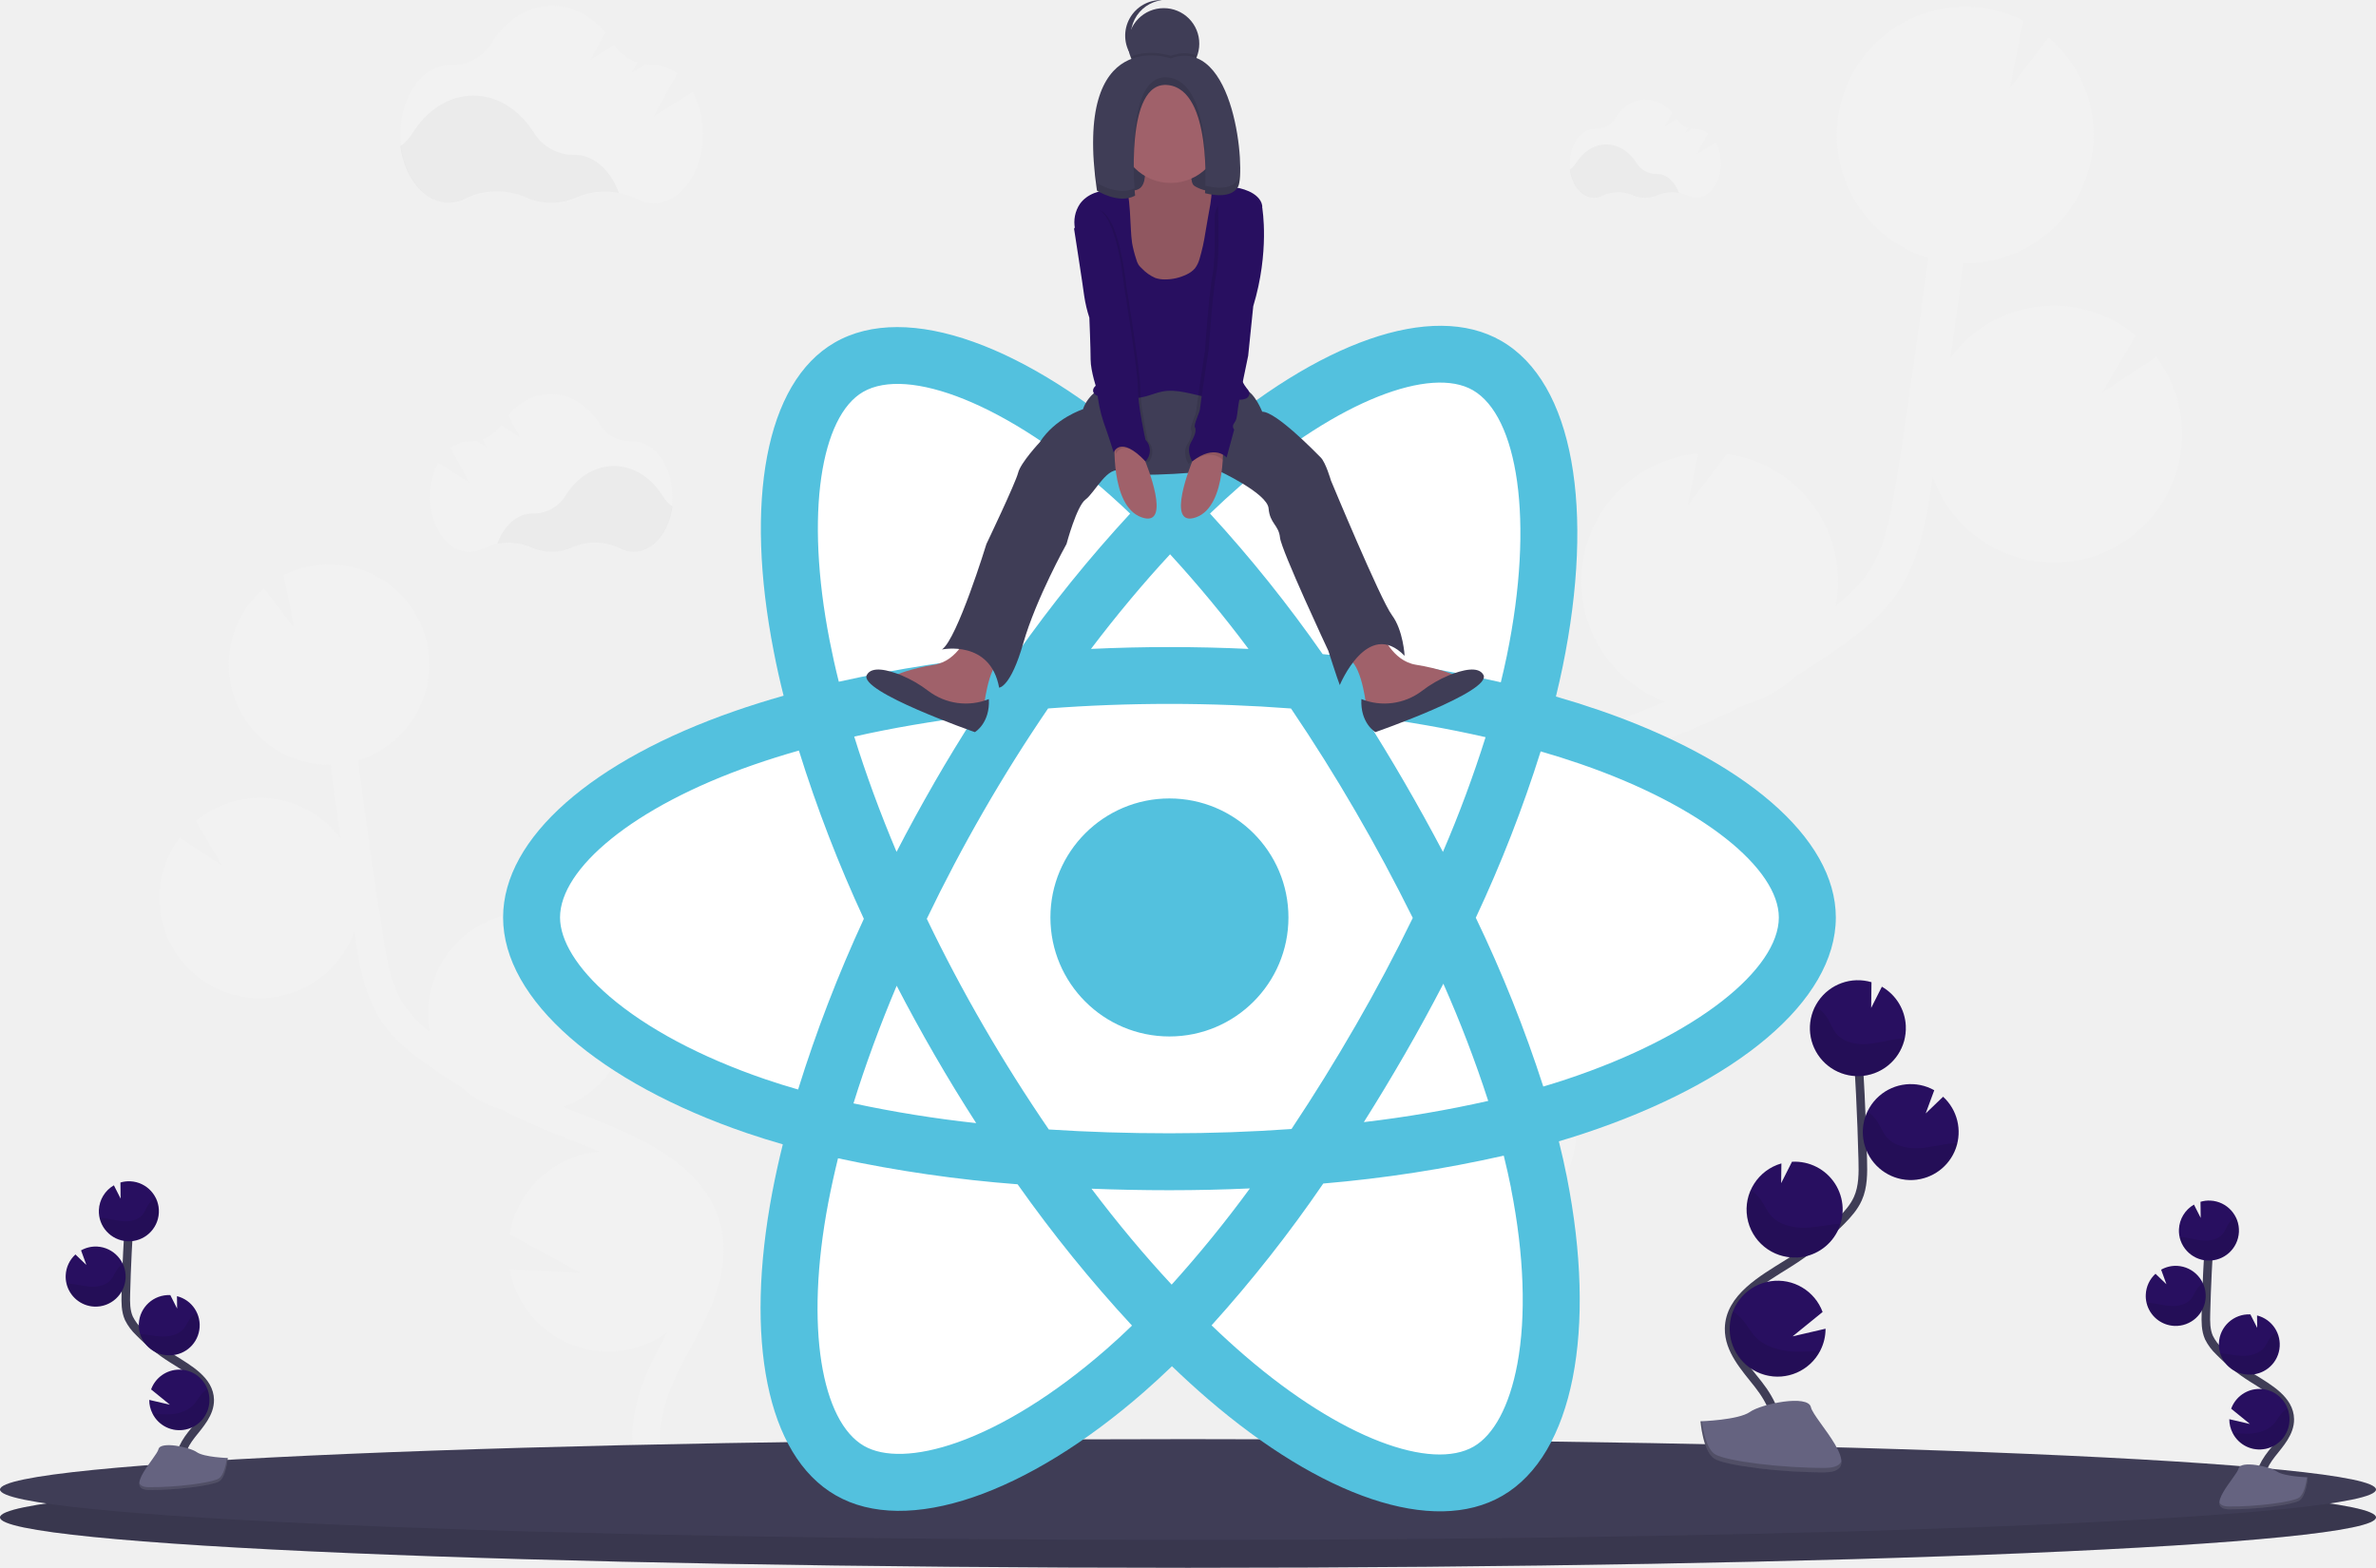
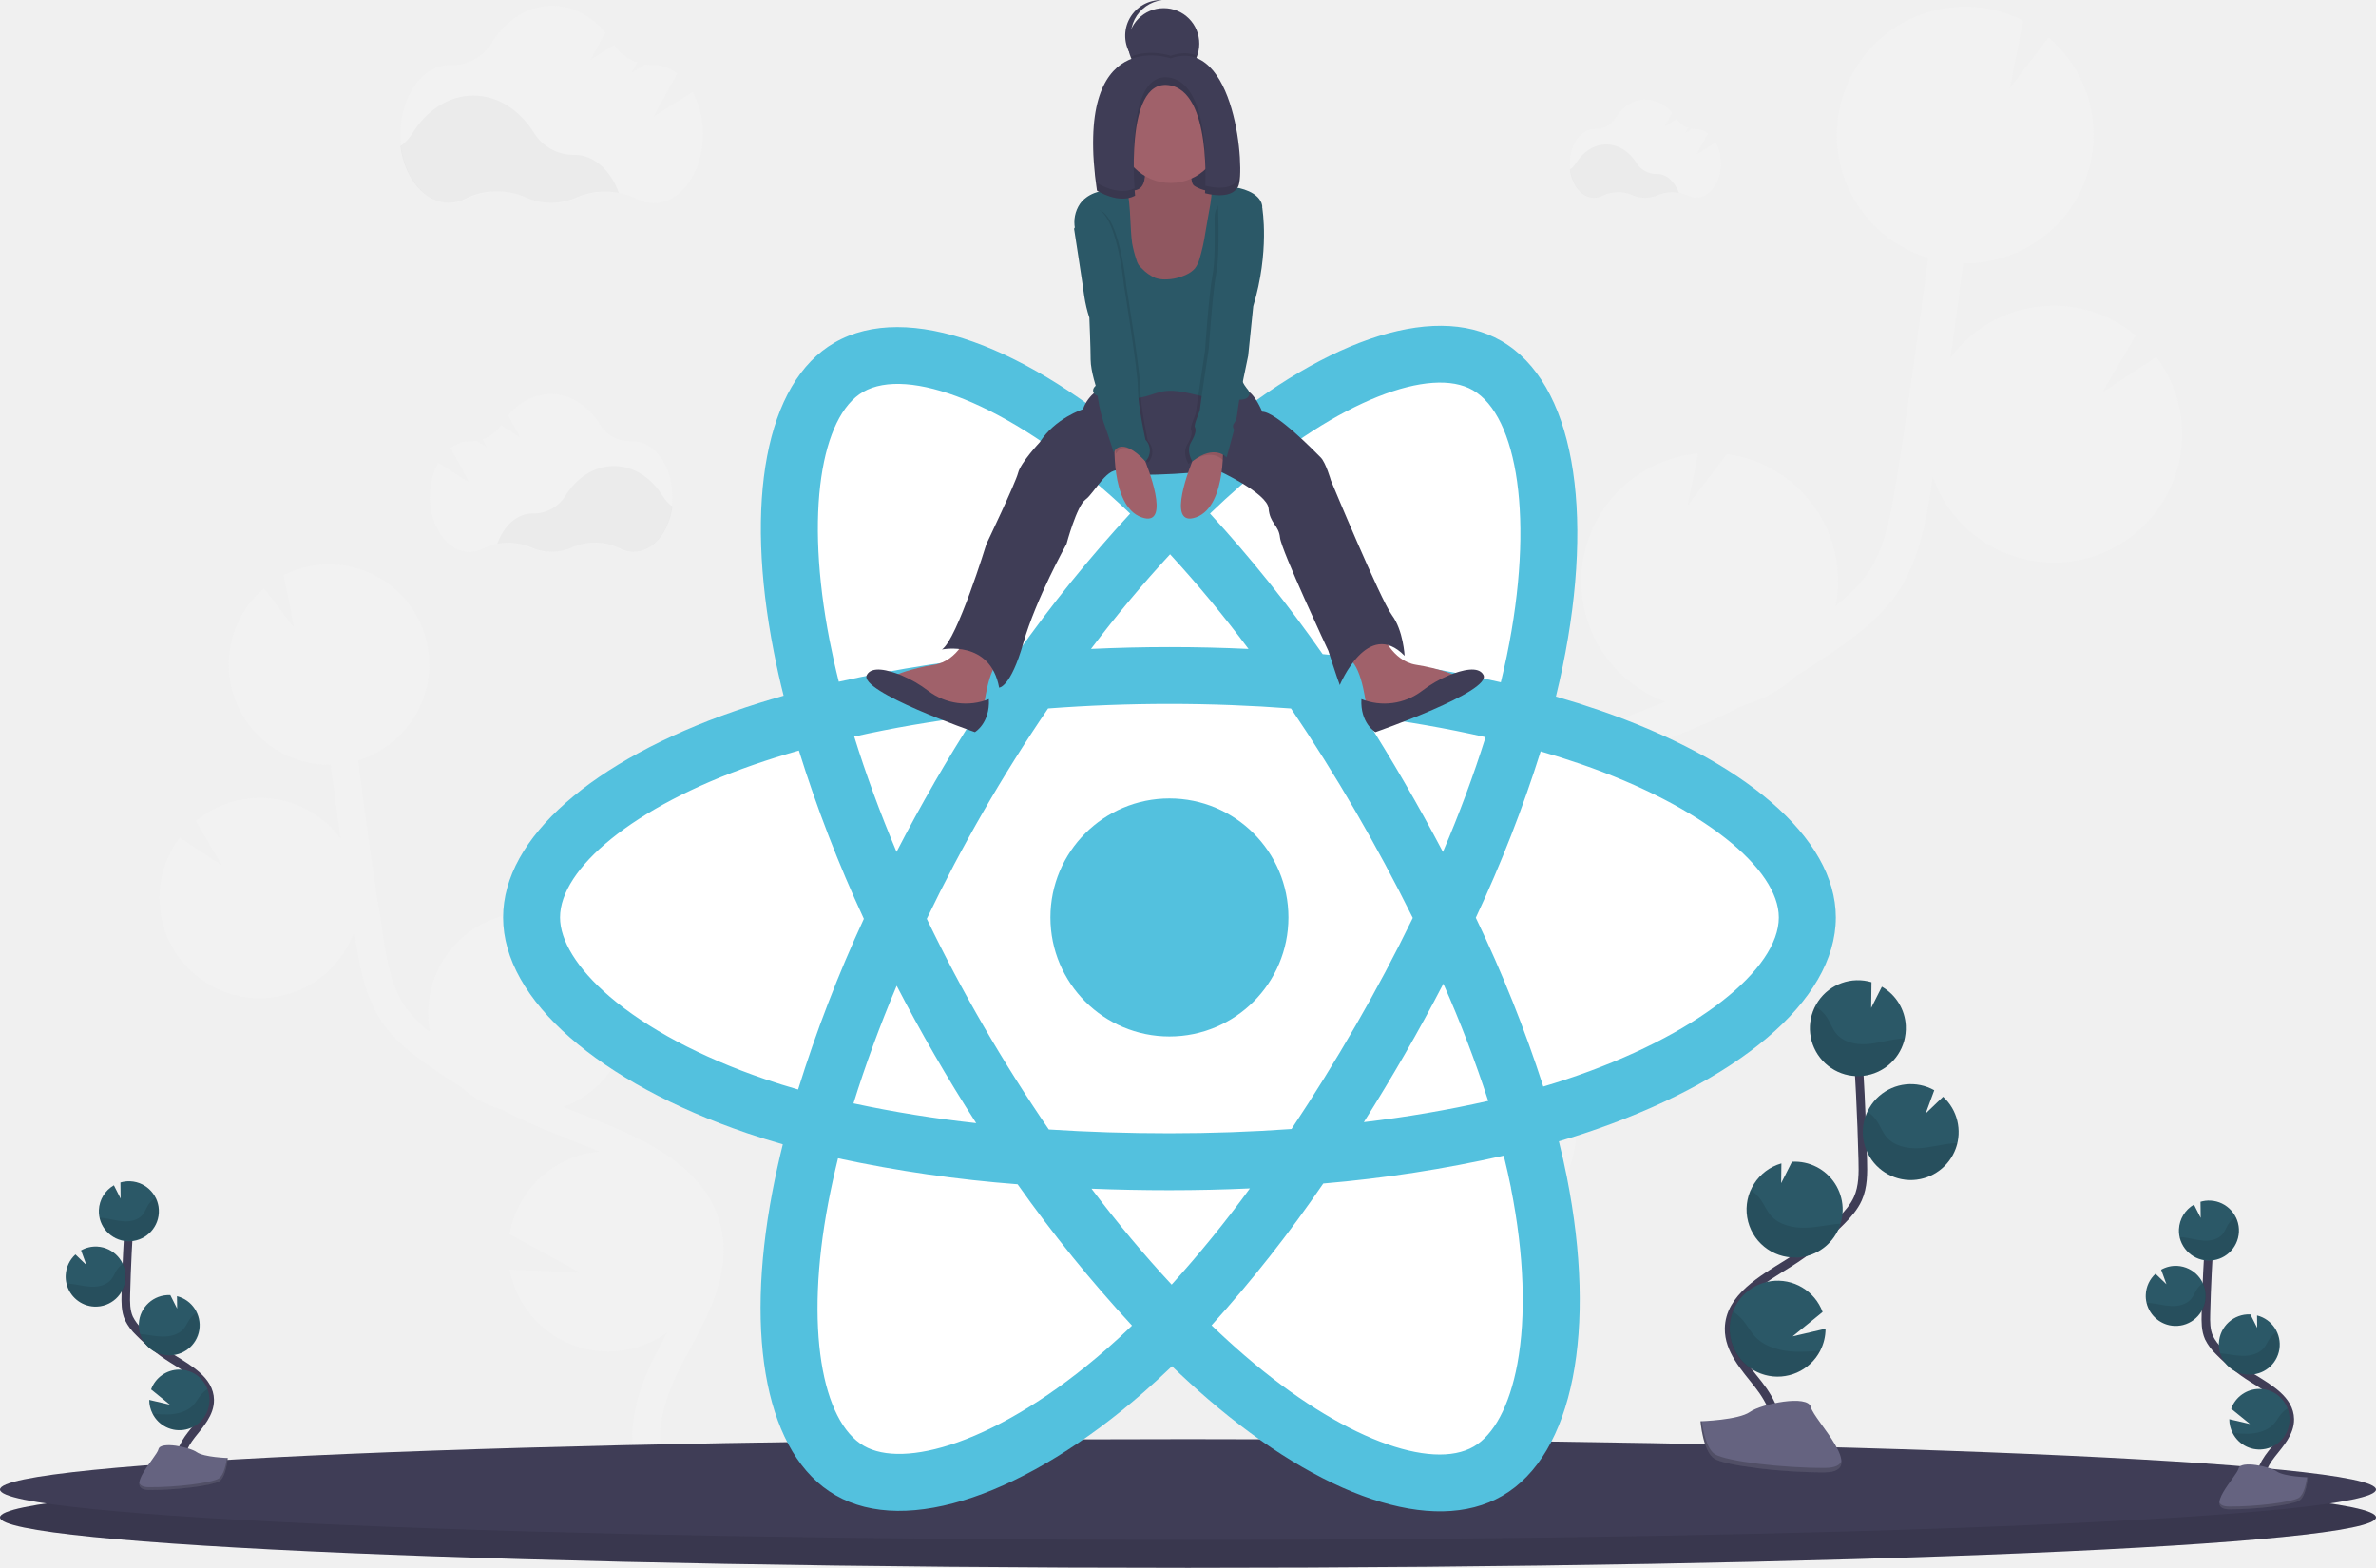
<svg xmlns="http://www.w3.org/2000/svg" data-name="Layer 1" width="1108" height="731.18" viewBox="0 0 1108 731.18">
  <path d="M767.68 330.79l6.89-2.7c.66-.26 1.31-.54 2-.81a59.85 59.85 0 0115.28-115.77l-4.8 24.2 18.22-23.92h.16a59.87 59.87 0 0151.16 67.45c-.15 1.13-.39 2.23-.6 3.34 5.61-4.43 10.87-9.32 14.81-15 8-11.54 10.71-25.76 13.47-43.17 5.47-34.48 10.4-69.34 14.84-104.18a59.83 59.83 0 01-42-65.36c.25-1.82.6-3.59 1-5.34.1-.44.2-.88.31-1.31.43-1.69.91-3.35 1.47-5 .09-.27.21-.52.3-.78.5-1.37 1-2.72 1.65-4 .22-.5.44-1 .67-1.47a57.69 57.69 0 012.22-4.19c.27-.45.56-.88.83-1.33.62-1 1.27-2 1.94-2.93.36-.5.71-1 1.08-1.49l.27-.39a59.81 59.81 0 0174.64-17l-6.24 31.49 18-23.64a59.5 59.5 0 0116.32 68.62h.07c-.17.4-.38.78-.55 1.18-.33.74-.67 1.47-1 2.2-.46.93-1 1.84-1.45 2.74-.38.68-.75 1.36-1.16 2-.59 1-1.23 1.9-1.87 2.83-.38.54-.73 1.1-1.12 1.63-1 1.39-2.12 2.72-3.26 4-.4.45-.83.86-1.25 1.3-.81.86-1.62 1.71-2.48 2.52-.53.5-1.09 1-1.64 1.46-.79.7-1.6 1.38-2.43 2-.59.47-1.19.92-1.79 1.36a77.101 77.101 0 01-4.45 2.96c-1 .61-2.05 1.17-3.1 1.72-.53.27-1 .57-1.59.83-1.58.77-3.2 1.48-4.85 2.11-.31.12-.64.21-.95.32-1.38.5-2.77 1-4.18 1.35-.61.17-1.23.31-1.85.46-1.15.28-2.31.54-3.48.76q-1 .18-2.07.33c-1.15.17-2.31.3-3.48.4-.69.06-1.37.12-2.07.16-1.26.06-2.53.07-3.8.06a2.08 2.08 0 00-.25 0q-2.82 22-5.92 44a59.82 59.82 0 0186.4-10.32l-15.68 26.58 25.21-16.59a59.68 59.68 0 0111.5 44.16 58.76 58.76 0 01-4.5 15.94 59.83 59.83 0 01-111.19-4c-.23 1.48-.45 3-.68 4.46-2.44 15.35-5.47 34.46-16.23 50-7.29 10.56-17.33 18.36-27.09 25.22q-9.52 6.7-19.48 12.77a59.85 59.85 0 01-24.53 13.74q-16 8.19-32.69 14.81l-6.95 2.72c-6.25 2.44-12.65 4.94-19 7.6 1 .09 2 .17 3 .3a59.9 59.9 0 0150.86 49.05l-42.31 23.11 42.18-1.89A59.16 59.16 0 01797 450.13a59.87 59.87 0 01-82.7 11.74l2.1 3.91c1.4 2.58 2.78 5.15 4.12 7.7 18.33 34.74 19.66 64.74 3.75 84.49l-13-10.45c15.49-19.22 3.2-49.77-5.5-66.27-1.32-2.5-2.68-5-4-7.56-11.77-21.83-25.12-46.57-19.77-72.9 8-39.7 51.05-56.5 85.68-70zM269.6 519.01l-5.38-2.11c-.52-.2-1-.43-1.54-.63a46.75 46.75 0 00-11.94-90.42l3.75 18.9-14.22-18.68h-.13a46.76 46.76 0 00-40 52.68c.12.89.31 1.74.47 2.61a55.84 55.84 0 01-11.56-11.73c-6.23-9-8.37-20.12-10.53-33.71-4.23-26.93-8.07-54.15-11.52-81.33a46.72 46.72 0 0032.77-51.05c-.2-1.42-.47-2.8-.79-4.17l-.24-1a48.36 48.36 0 00-1.15-3.88c-.07-.21-.16-.41-.24-.61a48.24 48.24 0 00-1.28-3.15c-.18-.38-.35-.77-.53-1.15-.54-1.11-1.11-2.2-1.73-3.26-.21-.36-.44-.7-.65-1-.49-.78-1-1.55-1.52-2.29-.28-.39-.55-.79-.84-1.17l-.21-.3a46.76 46.76 0 00-58.29-13.32l4.88 24.6-14.07-18.46a46.48 46.48 0 00-12.75 53.59h-.05c.13.31.29.61.43.92.26.58.52 1.15.8 1.72q.54 1.08 1.14 2.13c.29.54.58 1.07.9 1.59.46.75 1 1.48 1.46 2.21.3.42.57.86.88 1.27.8 1.08 1.65 2.12 2.54 3.13.31.35.65.67 1 1 .63.67 1.27 1.33 1.94 2 .41.4.85.77 1.28 1.14q.93.83 1.89 1.59c.46.36.93.71 1.4 1.06.68.49 1.37 1 2.06 1.41.47.31.94.61 1.42.9.79.48 1.6.91 2.42 1.34.42.22.82.45 1.24.66 1.24.6 2.5 1.15 3.79 1.64.24.1.5.16.74.25 1.07.39 2.16.75 3.27 1.06.47.13 1 .24 1.44.35.9.22 1.8.43 2.72.6l1.61.26c.9.13 1.81.23 2.72.31.54.05 1.07.09 1.62.12 1 .05 2 .06 3 .05h.19q2.2 17.22 4.62 34.41a46.71 46.71 0 00-67.48-8.14l12.14 20.64-19.68-12.95a46.57 46.57 0 00-9 34.49 45.8 45.8 0 003.53 12.46 46.73 46.73 0 0086.84-3.12c.18 1.15.35 2.32.53 3.48 1.9 12 4.27 26.92 12.67 39.08 5.7 8.24 13.54 14.33 21.16 19.69q7.44 5.24 15.21 10a46.88 46.88 0 0019.16 10.74c8.32 4.26 16.84 8.14 25.54 11.56l5.42 2.13c4.88 1.9 9.88 3.85 14.81 5.93-.78.07-1.57.13-2.36.24a46.77 46.77 0 00-39.72 38.27l33 18-32.94-1.47a46.78 46.78 0 0073.57 29.2c-.55 1-1.09 2-1.64 3.05-1.09 2-2.17 4-3.22 6-14.31 27.13-15.35 50.57-2.92 66l10.13-8.16c-12.1-15-2.5-38.87 4.3-51.76 1-1.95 2.09-3.92 3.16-5.9 9.19-17 19.61-36.37 15.46-56.94-6.21-30.94-39.86-44.02-66.9-54.6z" fill="#f2f2f2" />
  <ellipse cx="554" cy="707.68" rx="554" ry="23.5" fill="#3f3d56" />
  <ellipse cx="554" cy="707.68" rx="554" ry="23.5" opacity=".1" />
  <ellipse cx="554" cy="694.68" rx="554" ry="23.5" fill="#3f3d56" />
  <path d="M85 686.32c-3-5.51.4-12.26 4.28-17.18s8.61-10 8.51-16.29c-.14-9-9.7-14.31-17.33-19.08a84.78 84.78 0 01-15.56-12.51 23 23 0 01-4.78-6.4c-1.58-3.52-1.53-7.52-1.43-11.38q.5-19.26 1.9-38.48" fill="none" stroke="#3f3d56" stroke-miterlimit="10" stroke-width="4" />
-   <path d="M46.11 564.29a14 14 0 017-11.49l3.14 6.21-.09-7.52a13.86 13.86 0 014.62-.56 14 14 0 11-14.67 13.36zm25.03 95a14 14 0 0026.5-5.76 13.82 13.82 0 00-.91-5.69 14 14 0 00-26.27.15l8.77 7.13-9.64-2.24a13.89 13.89 0 001.55 6.41zm6.93-27.25a14 14 0 004.46-27.54l.07 5.79-3.18-6.29a14.04 14.04 0 00-1.31 28.05zM44 609.37a14.016 14.016 0 001.32-28 13.88 13.88 0 00-7.52 1.78l2.48 6.8-5.11-4.9a14 14 0 00-4.53 9.69 13.33 13.33 0 00.36 3.85 14 14 0 0013 10.78z" fill="#280f60" />
+   <path d="M46.11 564.29a14 14 0 017-11.49l3.14 6.21-.09-7.52a13.86 13.86 0 014.62-.56 14 14 0 11-14.67 13.36zm25.03 95a14 14 0 0026.5-5.76 13.82 13.82 0 00-.91-5.69 14 14 0 00-26.27.15l8.77 7.13-9.64-2.24a13.89 13.89 0 001.55 6.41zm6.93-27.25a14 14 0 004.46-27.54l.07 5.79-3.18-6.29a14.04 14.04 0 00-1.31 28.05zM44 609.37a14.016 14.016 0 001.32-28 13.88 13.88 0 00-7.52 1.78l2.48 6.8-5.11-4.9a14 14 0 00-4.53 9.69 13.33 13.33 0 00.36 3.85 14 14 0 0013 10.78z" fill="#2b5867" />
  <path d="M48 568.03c3.24.36 6.39 1.37 9.64 1.57s6.82-.58 8.88-3.1c1.11-1.37 1.66-3.09 2.59-4.57a10.08 10.08 0 013.54-3.33 14 14 0 11-26.24 9.32c.53.02 1.06.06 1.59.11zm-4 41.34a14 14 0 0013.35-20 10.4 10.4 0 00-2.82 2.83c-1 1.51-1.61 3.25-2.78 4.64-2.19 2.57-5.92 3.41-9.31 3.25s-6.66-1.11-10-1.42c-.47 0-.94-.08-1.41-.09A14 14 0 0044 609.37zm34.07 22.67a14 14 0 0013.47-19.76 11.36 11.36 0 00-3 2.85c-1.09 1.54-1.77 3.31-3 4.73-2.36 2.64-6.34 3.57-9.93 3.48s-6.82-.93-10.28-1.19a14 14 0 0012.74 9.89zm-6.93 27.25a14 14 0 0026.5-5.76 13.82 13.82 0 00-.91-5.69 14 14 0 00-3.08 2.74c-1.34 1.63-2.21 3.47-3.76 5-2.87 2.82-7.5 4-11.62 4.09a62.35 62.35 0 01-7.13-.38z" opacity=".1" />
  <path d="M106.19 679.98s-11.08-.34-14.41-2.72-17-5.22-17.87-1.4-16.65 19-4.14 19.06 29.06-2 32.39-4 4.03-10.94 4.03-10.94z" fill="#656380" />
  <path d="M69.54 693.59c12.51.1 29.06-2 32.4-4 2.53-1.54 3.54-7.09 3.88-9.65h.37s-.7 8.93-4 11-19.89 4.08-32.39 4c-3.61 0-4.86-1.31-4.79-3.22.47 1.13 1.85 1.87 4.53 1.87z" opacity=".2" />
  <path d="M1055 695.32c-3-5.51.4-12.26 4.28-17.18s8.61-10 8.51-16.29c-.14-9-9.7-14.31-17.33-19.08a84.78 84.78 0 01-15.56-12.51 23 23 0 01-4.78-6.4c-1.58-3.52-1.53-7.52-1.43-11.38q.49-19.26 1.9-38.48" fill="none" stroke="#3f3d56" stroke-miterlimit="10" stroke-width="4" />
-   <path d="M1016.11 573.29a14 14 0 017-11.49l3.14 6.21-.09-7.52a13.86 13.86 0 014.62-.56 14 14 0 11-14.68 13.36zm25.03 95a14 14 0 0026.5-5.76 13.82 13.82 0 00-.91-5.69 14 14 0 00-26.27.15l8.77 7.13-9.64-2.24a13.89 13.89 0 001.55 6.41zm6.93-27.25a14 14 0 004.46-27.54l.07 5.79-3.18-6.29a14.04 14.04 0 00-1.31 28.05zM1014 618.37a14.016 14.016 0 001.32-28 13.88 13.88 0 00-7.52 1.78l2.48 6.8-5.11-4.9a14 14 0 00-4.53 9.69 13.33 13.33 0 00.36 3.85 14 14 0 0013 10.78z" fill="#280f60" />
+   <path d="M1016.11 573.29a14 14 0 017-11.49l3.14 6.21-.09-7.52a13.86 13.86 0 014.62-.56 14 14 0 11-14.68 13.36zm25.03 95a14 14 0 0026.5-5.76 13.82 13.82 0 00-.91-5.69 14 14 0 00-26.27.15l8.77 7.13-9.64-2.24a13.89 13.89 0 001.55 6.41zm6.93-27.25a14 14 0 004.46-27.54l.07 5.79-3.18-6.29a14.04 14.04 0 00-1.31 28.05zM1014 618.37a14.016 14.016 0 001.32-28 13.88 13.88 0 00-7.52 1.78l2.48 6.8-5.11-4.9a14 14 0 00-4.53 9.69 13.33 13.33 0 00.36 3.85 14 14 0 0013 10.78z" fill="#2b5867" />
  <path d="M1018 577.03c3.24.36 6.39 1.37 9.64 1.57s6.82-.58 8.88-3.1c1.11-1.37 1.66-3.09 2.59-4.57a10.08 10.08 0 013.54-3.33 14 14 0 11-26.24 9.32c.53.02 1.06.06 1.59.11zm-4 41.34a14 14 0 0013.35-20 10.4 10.4 0 00-2.82 2.83c-1 1.51-1.61 3.25-2.78 4.64-2.19 2.57-5.92 3.41-9.31 3.25s-6.66-1.11-10-1.42c-.47 0-.94-.08-1.41-.09a14 14 0 0012.97 10.79zm34.07 22.67a14 14 0 0013.47-19.76 11.36 11.36 0 00-3 2.85c-1.09 1.54-1.77 3.31-3 4.73-2.36 2.64-6.34 3.57-9.93 3.48s-6.82-.93-10.28-1.19a14 14 0 0012.74 9.89zm-6.93 27.25a14 14 0 0026.5-5.76 13.82 13.82 0 00-.91-5.69 14 14 0 00-3.08 2.74c-1.34 1.63-2.21 3.47-3.76 5-2.87 2.82-7.5 4-11.62 4.09a62.35 62.35 0 01-7.13-.38z" opacity=".1" />
  <path d="M1076.19 688.98s-11.08-.34-14.41-2.72-17-5.22-17.87-1.4-16.65 19-4.14 19.06 29.06-2 32.39-4 4.03-10.94 4.03-10.94z" fill="#656380" />
  <path d="M1039.54 702.59c12.51.1 29.06-2 32.4-4 2.53-1.54 3.54-7.09 3.88-9.65h.37s-.7 8.93-4 11-19.89 4.08-32.39 4c-3.61 0-4.86-1.31-4.79-3.22.47 1.13 1.85 1.87 4.53 1.87z" opacity=".2" />
  <path d="M745.57 331.15q-9.92-3.4-20-6.3 1.66-6.79 3.09-13.65c15.14-73.51 5.24-132.73-28.57-152.22-32.42-18.7-85.44.8-139 47.39q-7.92 6.92-15.47 14.2-5.07-4.85-10.3-9.51c-56.11-49.83-112.32-70.82-146.14-51.27-32.39 18.75-42 74.42-28.35 144.09q2 10.35 4.59 20.58c-7.95 2.26-15.64 4.67-23 7.24-65.79 22.89-107.81 58.89-107.81 96.18 0 38.51 45.11 77.14 113.64 100.56q8.34 2.83 16.8 5.26-2.74 11-4.88 22.18c-13 68.46-2.84 122.82 29.46 141.45 33.37 19.26 89.37-.54 143.89-48.2 4.31-3.77 8.63-7.77 13-11.95q8.18 7.89 16.79 15.32c52.82 45.45 105 63.81 137.26 45.12 33.33-19.29 44.16-77.69 30.1-148.73q-1.6-8.14-3.73-16.61 5.91-1.74 11.56-3.61c71.24-23.6 117.6-61.76 117.6-100.79 0-37.43-43.38-73.62-110.5-96.73z" fill="#53c1de" />
  <path d="M730.12 503.47c-3.4 1.13-6.88 2.21-10.44 3.27a621.6 621.6 0 00-31.47-78.73 623.06 623.06 0 0030.25-77.58c6.35 1.84 12.53 3.78 18.47 5.83 57.51 19.79 92.59 49.06 92.59 71.62 0 24-37.89 55.21-99.4 75.59zm-25.52 50.58c6.22 31.41 7.1 59.81 3 82-3.7 19.95-11.14 33.25-20.34 38.58-19.59 11.33-61.47-3.4-106.64-42.27q-7.77-6.69-15.63-14.25a624.23 624.23 0 0052.09-66.14 620.2 620.2 0 0084.17-13q1.9 7.68 3.37 15zM446.48 672.69c-19.14 6.76-34.38 6.95-43.59 1.64-19.6-11.31-27.75-55-16.63-113.5q2-10.37 4.53-20.63a625.79 625.79 0 0083.75 12.13 645.09 645.09 0 0053.35 65.9q-5.79 5.61-11.84 10.91c-24.11 21.08-48.28 36-69.57 43.55zm-89.64-169.37c-30.31-10.36-55.33-23.82-72.49-38.5-15.41-13.2-23.19-26.31-23.19-36.94 0-22.63 33.74-51.5 90-71.11q10.6-3.69 21.39-6.73a637.08 637.08 0 0030.29 78.48 646.29 646.29 0 00-30.66 79.6q-7.74-2.21-15.34-4.8zm30.05-204.54c-11.68-59.69-3.93-104.72 15.59-116 20.79-12 66.76 5.12 115.22 48.15 3.1 2.75 6.21 5.63 9.32 8.6a635.89 635.89 0 00-52.93 65.52 648.42 648.42 0 00-82.93 12.89q-2.39-9.52-4.27-19.15zM655 364.97q-9.11-15.74-18.89-31.08c19.83 2.51 38.82 5.83 56.66 9.91a565.54 565.54 0 01-19.89 53.51q-8.61-16.35-17.88-32.34zM545.64 258.5a569.3 569.3 0 0136.57 44.14q-36.71-1.73-73.45 0c12.07-15.92 24.44-30.72 36.88-44.13zm-110 106.65q-9.15 15.87-17.55 32.14c-7.73-18.33-14.34-36.36-19.74-53.77 17.73-4 36.64-7.21 56.34-9.68q-9.92 15.44-19.07 31.31zm19.61 158.65a564.64 564.64 0 01-57.25-9.21c5.49-17.71 12.25-36.13 20.15-54.86q8.43 16.29 17.61 32.16 9.34 16.19 19.47 31.91zm91.14 75.33c-12.6-13.54-25.15-28.54-37.39-44.75q17.85.71 36.36.71 19 0 37.51-.84a563.94 563.94 0 01-36.5 44.88zm126.69-140.35A562.82 562.82 0 01694 513.44a561.35 561.35 0 01-58 9.89q9.85-15.63 19.08-31.63 9.38-16.26 18-32.92zm-41 19.66q-14.12 24.52-29.81 48.1c-18.44 1.32-37.49 2-56.91 2s-38.15-.6-56.27-1.78q-16.09-23.5-30.39-48.17t-26.51-50.08q12.27-25.53 26.43-50.1 14.14-24.56 30.13-48c18.49-1.4 37.43-2.13 56.59-2.13s38.22.74 56.69 2.14q15.81 23.37 30 47.81t26.79 49.87q-12.45 25.62-26.71 50.3zm54.77-296.46c20.81 12 28.9 60.4 15.83 123.87q-1.29 6.19-2.8 12.35a635.74 635.74 0 00-83.09-13.13 625.16 625.16 0 00-52.53-65.56q7-6.74 14.29-13.11c45.88-39.93 88.76-55.69 108.3-44.42z" fill="#fff" />
  <path d="M545.34 372.38a55.5 55.5 0 11-55.5 55.5 55.49 55.49 0 0155.5-55.5" fill="#53c1de" />
  <path d="M559.26 20.4a16.6 16.6 0 11-16.6-16.6 16.52 16.52 0 0116.6 16.6z" fill="#3f3d56" />
  <path d="M529.4 24.59A16.62 16.62 0 01541.89.05a16.6 16.6 0 101.41 33.07 16.6 16.6 0 01-13.9-8.53zm-7.49 18.93h44.47v69.37h-44.47z" fill="#3f3d56" />
  <path opacity=".1" d="M521.91 43.52h44.47v69.37h-44.47z" />
  <path d="M451.66 295.2s-4.75 13.05-16 14.83-17.79 4.74-17.79 4.74l26.68 17.19 14.23-1.78s1.78-18.38 7.71-22.53-14.83-12.45-14.83-12.45zm192.68 0s4.75 13.05 16 14.83 17.79 4.74 17.79 4.74l-26.68 17.19-14.23-1.78s-1.78-18.38-7.71-22.53 14.83-12.45 14.83-12.45z" fill="#a0616a" />
  <path d="M514.5 180.18s-7.11 3.56-9.48 10.68c0 0-13 4.15-20.16 15.41 0 0-8.9 9.49-10.08 14.23S460 253.7 460 253.7s-13.64 44.47-20.75 49.21c0 0 22.53-4.74 26.68 17.79 0 0 5.33 0 11.26-20.75s20.16-46.25 20.16-46.25 4.74-17.78 8.89-20.75 10.67-16.6 16.6-13 45.06-.6 45.06-.6 23.1 10.64 23.68 17.75 4.74 7.71 5.33 13.64 22.53 52.76 22.53 52.76 4.15 13 5.34 16c0 0 13-31.42 30.24-13.63 0 0-.6-11.86-5.93-19s-28.46-62.84-28.46-62.84-2.37-8.3-4.74-10.67-20.76-21.35-27.28-21.35c0 0-3.55-8.89-7.7-10.08zm-53.36 145.85a28.89 28.89 0 01-28.22-3.79 56.37 56.37 0 00-12.59-7.3c-6.29-2.54-13.81-4.42-16.1-.17-4.15 7.71 50.39 26.68 50.39 26.68s7.12-4.15 6.52-15.42zm173.72 0a28.89 28.89 0 0028.22-3.79 56.37 56.37 0 0112.59-7.3c6.29-2.54 13.81-4.42 16.1-.17 4.15 7.71-50.39 26.68-50.39 26.68s-7.12-4.15-6.52-15.42z" fill="#3f3d56" />
  <path d="M533.88 82.67c-.22 2.06-.9 4.29-2.66 5.38-1.44.9-3.26.83-4.92 1.17a11.46 11.46 0 00-7.82 6.77 17.51 17.51 0 00-.75 10.55 39.22 39.22 0 001.52 5.06c1.74 4.92 3.84 9.8 7.09 13.89a59 59 0 009.3 8.77c2.11 1.72 4.29 3.47 6.89 4.28a21.75 21.75 0 005.4.72c2.25.1 4.65.17 6.6-.95 3-1.73 3.89-5.55 5.52-8.62 1.38-2.6 3.44-4.81 4.73-7.46a29.49 29.49 0 002-6.52l2.77-12.3c1-4.47 1.92-9.51-.59-13.34a2.28 2.28 0 00-.74-.77 2.79 2.79 0 00-1.52-.15 16.44 16.44 0 01-9.15-2.09 3.93 3.93 0 01-1.15-.9 4.72 4.72 0 01-.7-2.12 22.2 22.2 0 00-1.28-4.45 3 3 0 00-.87-1.34 3.15 3.15 0 00-1.41-.47 114.47 114.47 0 00-12.93-1.35c-1.42-.07-3.56-.64-4.54.62s-.67 4.12-.79 5.62z" fill="#a0616a" />
  <path d="M533.88 82.67c-.22 2.06-.9 4.29-2.66 5.38-1.44.9-3.26.83-4.92 1.17a11.46 11.46 0 00-7.82 6.77 17.51 17.51 0 00-.75 10.55 39.22 39.22 0 001.52 5.06c1.74 4.92 3.84 9.8 7.09 13.89a59 59 0 009.3 8.77c2.11 1.72 4.29 3.47 6.89 4.28a21.75 21.75 0 005.4.72c2.25.1 4.65.17 6.6-.95 3-1.73 3.89-5.55 5.52-8.62 1.38-2.6 3.44-4.81 4.73-7.46a29.49 29.49 0 002-6.52l2.77-12.3c1-4.47 1.92-9.51-.59-13.34a2.28 2.28 0 00-.74-.77 2.79 2.79 0 00-1.52-.15 16.44 16.44 0 01-9.15-2.09 3.93 3.93 0 01-1.15-.9 4.72 4.72 0 01-.7-2.12 22.2 22.2 0 00-1.28-4.45 3 3 0 00-.87-1.34 3.15 3.15 0 00-1.41-.47 114.47 114.47 0 00-12.93-1.35c-1.42-.07-3.56-.64-4.54.62s-.67 4.12-.79 5.62z" opacity=".1" />
-   <path d="M525.85 89.74a26.93 26.93 0 00-7.13-1.12c-5.72-.14-11.84 1.83-15.14 6.5a15.34 15.34 0 00-2.29 11.47 23.57 23.57 0 005.2 10.66 32 32 0 014 5.24c1.58 3 1.63 6.59 2.06 10 1 8.12 4.46 15.75 5.83 23.82s.19 17.42-6.18 22.55c-1.07.86-2.37 1.77-2.46 3.14-.14 2.19 2.71 3.12 4.9 3.33 6.55.62 13.27 1.23 19.63-.46 2.63-.7 5.17-1.79 7.85-2.29 6.8-1.27 13.64 1.34 20.45 2.59a90.61 90.61 0 0014.91 1.21 7.94 7.94 0 003.43-.45 2.75 2.75 0 001.74-2.74 4.76 4.76 0 00-1.18-2c-3.44-4.25-4.49-9.9-5.43-15.29l-3.15-18.11c-1.69-9.68-3.26-20.2 1.32-28.89 3.29-6.25 9.36-10.65 12.83-16.8a9.84 9.84 0 001.55-6.28c-.52-3.09-3.31-5.3-6.17-6.59a23.21 23.21 0 00-17.42-.64c.1 4.33-1 8.71-1.71 13l-1.21 7a88.83 88.83 0 01-2.71 12.2 12.85 12.85 0 01-2.17 4.42 11.43 11.43 0 01-3.83 2.79 22.83 22.83 0 01-10.14 2.32 13.54 13.54 0 01-4.48-.69 19 19 0 01-6.17-4.34 10.11 10.11 0 01-1.63-1.77 9.93 9.93 0 01-1.11-2.67 55.42 55.42 0 01-1.91-7.48c-.3-1.94-.4-3.91-.54-5.87-.39-5.79-.39-12.19-1.54-17.76z" fill="#280f60" />
+   <path d="M525.85 89.74a26.93 26.93 0 00-7.13-1.12c-5.72-.14-11.84 1.83-15.14 6.5a15.34 15.34 0 00-2.29 11.47 23.57 23.57 0 005.2 10.66 32 32 0 014 5.24c1.58 3 1.63 6.59 2.06 10 1 8.12 4.46 15.75 5.83 23.82s.19 17.42-6.18 22.55c-1.07.86-2.37 1.77-2.46 3.14-.14 2.19 2.71 3.12 4.9 3.33 6.55.62 13.27 1.23 19.63-.46 2.63-.7 5.17-1.79 7.85-2.29 6.8-1.27 13.64 1.34 20.45 2.59a90.61 90.61 0 0014.91 1.21 7.94 7.94 0 003.43-.45 2.75 2.75 0 001.74-2.74 4.76 4.76 0 00-1.18-2c-3.44-4.25-4.49-9.9-5.43-15.29l-3.15-18.11c-1.69-9.68-3.26-20.2 1.32-28.89 3.29-6.25 9.36-10.65 12.83-16.8a9.84 9.84 0 001.55-6.28c-.52-3.09-3.31-5.3-6.17-6.59a23.21 23.21 0 00-17.42-.64c.1 4.33-1 8.71-1.71 13l-1.21 7a88.83 88.83 0 01-2.71 12.2 12.85 12.85 0 01-2.17 4.42 11.43 11.43 0 01-3.83 2.79 22.83 22.83 0 01-10.14 2.32 13.54 13.54 0 01-4.48-.69 19 19 0 01-6.17-4.34 10.11 10.11 0 01-1.63-1.77 9.93 9.93 0 01-1.11-2.67 55.42 55.42 0 01-1.91-7.48c-.3-1.94-.4-3.91-.54-5.87-.39-5.79-.39-12.19-1.54-17.76z" fill="#2b5867" />
  <path d="M519.84 204.49s-2.37 31.43 12.45 36.76 1.78-26.09 1.78-26.09l-4.75-9.48zm50.39 0s2.37 31.43-12.45 36.76-1.78-26.09-1.78-26.09l4.75-9.48z" fill="#a0616a" />
  <path d="M506.79 99.59l-4.74 7.71s4.15 26.68 4.74 31.42a62.2 62.2 0 002.38 10.08s.59 14.23.59 19.57 3 14.23 3 14.23a64.82 64.82 0 003 14.82c2.37 6.52 4.74 14.23 4.74 14.23s3-8.3 14.82 4.15a7.18 7.18 0 000-10.08s-3.55-16-3.55-24.31-6.53-48-6.53-48-4.24-45.12-18.45-33.82z" opacity=".1" />
-   <path d="M505.61 98.96l-4.74 7.71s4.15 26.68 4.74 31.42a61.84 61.84 0 002.39 10.08s.59 14.23.59 19.56 3 14.23 3 14.23a64.53 64.53 0 003 14.82c2.37 6.53 4.75 14.23 4.75 14.23s3-8.3 14.82 4.15a7.18 7.18 0 000-10.07s-3.56-16-3.56-24.31-6.52-48-6.52-48-4.24-45.09-18.47-33.82z" fill="#280f60" />
+   <path d="M505.61 98.96l-4.74 7.71s4.15 26.68 4.74 31.42a61.84 61.84 0 002.39 10.08s.59 14.23.59 19.56 3 14.23 3 14.23a64.53 64.53 0 003 14.82c2.37 6.53 4.75 14.23 4.75 14.23s3-8.3 14.82 4.15a7.18 7.18 0 000-10.07s-3.56-16-3.56-24.31-6.52-48-6.52-48-4.24-45.09-18.47-33.82z" fill="#2b5867" />
  <path d="M583.87 94.81l3 3.53s3.49 20.18-4.22 45.68l-2.37 23.12s-4.15 19.57-4.74 24.31-.59 5.33-1.78 7.11a2.29 2.29 0 000 3l-3.56 13s-5.33-6.52-16 1.78c0 0-3-4.74-.6-8.89s2.37-5.93 1.78-7.12 2.37-7.11 2.37-8.3 4.18-28.44 4.18-28.44 1.78-26.68 3.56-35.57c1.09-5.47 1.07-17.66.88-26.24-.19-8.94 10.63-13.78 17-7.5.15.16.33.31.5.53z" opacity=".1" />
-   <path d="M585.65 93.59l3 3.53s3.49 20.19-4.22 45.68l-2.37 23.12s-4.15 19.57-4.74 24.31-.6 5.34-1.78 7.12a2.28 2.28 0 000 3L572 213.39s-5.33-6.53-16 1.77c0 0-3-4.74-.59-8.89s2.37-5.93 1.78-7.11 2.37-7.12 2.37-8.3 4.15-28.46 4.15-28.46 1.78-26.68 3.56-35.58.59-35.57.59-35.57 9.49-6.52 17.79 2.34z" fill="#280f60" />
+   <path d="M585.65 93.59l3 3.53s3.49 20.19-4.22 45.68l-2.37 23.12s-4.15 19.57-4.74 24.31-.6 5.34-1.78 7.12a2.28 2.28 0 000 3L572 213.39s-5.33-6.53-16 1.77c0 0-3-4.74-.59-8.89s2.37-5.93 1.78-7.11 2.37-7.12 2.37-8.3 4.15-28.46 4.15-28.46 1.78-26.68 3.56-35.58.59-35.57.59-35.57 9.49-6.52 17.79 2.34z" fill="#2b5867" />
  <circle cx="545.92" cy="61.61" r="23.72" fill="#a0616a" />
  <path d="M558.29 26a16.6 16.6 0 01-31.09.44c9.26-3.73 18.72-.41 18.72-.41 4.73-1.66 8.83-1.51 12.37-.03z" opacity=".1" />
  <path d="M545.92 27.22s-45.65-16-34.38 61.66c0 0 10.08 6.52 17.78 2.37 0 0-5.33-53.95 15.42-51.58s17.19 50.4 17.19 50.4 11.86 3.55 15.42-3-1.19-70.48-31.43-59.85z" fill="#3f3d56" />
  <path d="M544.74 36.11c-14.24-1.62-16.2 23.27-16 39.05.17-15.69 2.81-37 16-35.49 14.81 1.69 17.24 26.66 17.41 40.8.17-12.98-1.25-42.51-17.41-44.36zm-33.2 49.21a159.38 159.38 0 01-1.77-20.53 152.12 152.12 0 001.77 24.09s10.08 6.52 17.78 2.37c0 0-.12-1.28-.26-3.43-7.67 3.87-17.52-2.5-17.52-2.5zm65.81-1.73c-3.32 6.08-13.83 3.41-15.25 3-.07 2.2-.17 3.52-.17 3.52s11.86 3.55 15.42-3c.73-1.34 1.11-5.13 1-10.2-.1 3.25-.45 5.68-1 6.68z" opacity=".1" />
  <path d="M826.73 672.96c4.74-8.78-.64-19.54-6.82-27.37s-13.73-16-13.57-26c.23-14.35 15.45-22.81 27.62-30.42a134.77 134.77 0 0024.79-19.93c3-3.05 5.87-6.31 7.62-10.21 2.52-5.6 2.45-12 2.29-18.12q-.79-30.71-3-61.34" fill="none" stroke="#3f3d56" stroke-miterlimit="10" stroke-width="4" />
-   <path d="M888.74 478.49a22.31 22.31 0 00-11.16-18.32l-5 9.9.15-12a22.37 22.37 0 1016 20.41zm-39.88 151.39a22.36 22.36 0 111.08-18l-14 11.37 15.37-3.57a22.25 22.25 0 01-2.45 10.2zm-11.05-43.43a22.37 22.37 0 01-7.09-43.86l-.12 9.22 5.06-10h.06a22.37 22.37 0 112.09 44.69zm54.3-36.13a22.37 22.37 0 119.89-41.86l-4 10.83 8.13-7.8a22.37 22.37 0 01-14.07 38.83z" fill="#280f60" />
+   <path d="M888.74 478.49a22.31 22.31 0 00-11.16-18.32l-5 9.9.15-12a22.37 22.37 0 1016 20.41zm-39.88 151.39a22.36 22.36 0 111.08-18l-14 11.37 15.37-3.57a22.25 22.25 0 01-2.45 10.2zm-11.05-43.43a22.37 22.37 0 01-7.09-43.86l-.12 9.22 5.06-10h.06a22.37 22.37 0 112.09 44.69zm54.3-36.13a22.37 22.37 0 119.89-41.86l-4 10.83 8.13-7.8a22.37 22.37 0 01-14.07 38.83z" fill="#2b5867" />
  <path d="M885.74 484.45c-5.17.57-10.19 2.18-15.37 2.5s-10.87-.92-14.14-5c-1.77-2.17-2.65-4.91-4.14-7.28a16 16 0 00-5.63-5.3 22.37 22.37 0 1041.81 14.84c-.85.09-1.69.15-2.53.24zm6.37 65.87a22.39 22.39 0 01-21.28-31.91 16.37 16.37 0 014.5 4.51c1.59 2.4 2.56 5.18 4.43 7.39 3.48 4.09 9.44 5.43 14.84 5.19s10.6-1.78 16-2.28c.75-.06 1.5-.11 2.26-.13a22.37 22.37 0 01-20.75 17.23zm-54.3 36.13a22.37 22.37 0 01-21.46-31.49 17.83 17.83 0 014.73 4.55c1.74 2.45 2.82 5.27 4.86 7.54 3.77 4.2 10.11 5.68 15.83 5.54 5.54-.12 10.87-1.48 16.38-1.9a22.36 22.36 0 01-20.34 15.76zm11.05 43.43a22.37 22.37 0 01-40.78-18.29 22.27 22.27 0 014.91 4.38c2.13 2.59 3.53 5.53 6 7.94 4.57 4.49 11.95 6.34 18.52 6.51a97.1 97.1 0 0011.35-.54z" opacity=".1" />
  <path d="M793 662.85s17.65-.54 23-4.33 27.16-8.31 28.48-2.24 26.53 30.22 6.6 30.38-46.31-3.1-51.62-6.34-6.46-17.47-6.46-17.47z" fill="#656380" />
  <path d="M851.4 684.59c-19.93.16-46.31-3.11-51.62-6.34-4-2.47-5.65-11.3-6.19-15.38H793s1.12 14.24 6.43 17.47 31.69 6.5 51.62 6.34c5.75 0 7.74-2.09 7.63-5.12-.8 1.81-2.99 2.95-7.28 3.03z" opacity=".2" />
  <path d="M323 42.86l-18.25 11.57 11.08-20.15a18 18 0 00-11-3.94h-.3a21.58 21.58 0 01-3.78-.28l-6.19 3.92 2.65-4.82a22.06 22.06 0 01-10.82-8.21l-11.07 7 7-12.72c-6.48-7.77-15.2-12.54-24.81-12.54-11.51 0-21.76 6.85-28.38 17.52a21.24 21.24 0 01-18.76 10.12h-.62c-12.71 0-23 14.41-23 32.19s10.3 32.18 23 32.18a17.2 17.2 0 008-2c8.29-4.31 19.17-4.39 27.85-.54a29 29 0 0023.68.05c8.62-3.77 19.37-3.69 27.61.54a17.23 17.23 0 007.93 2c12.71 0 23-14.41 23-32.18A40.86 40.86 0 00323 42.86z" fill="#f2f2f2" />
  <path d="M288.59 89.95a34 34 0 00-19.72 2.14 29 29 0 01-23.67-.05c-8.69-3.85-19.57-3.77-27.86.54a17.2 17.2 0 01-8 2c-11.29 0-20.68-11.38-22.64-26.38a21.58 21.58 0 005.64-6.08c6.66-10.66 16.87-17.53 28.38-17.53s21.64 6.77 28.26 17.32a21.79 21.79 0 0018.76 10.31h.26c9 .01 16.8 7.22 20.59 17.73z" opacity=".03" />
  <path d="M800.07 66.42L791 72.19l5.53-10a9 9 0 00-5.51-2h-.14a10.79 10.79 0 01-1.89-.14l-3.09 2 1.3-2.46a11 11 0 01-5.4-4.09l-5.52 3.5 3.49-6.34a16.17 16.17 0 00-12.37-6.26c-5.75 0-10.86 3.42-14.16 8.74a10.57 10.57 0 01-9.36 5h-.31c-6.34 0-11.48 7.19-11.48 16s5.14 16.05 11.48 16.05a8.62 8.62 0 004-1 16.56 16.56 0 0113.89-.27 14.52 14.52 0 0011.81 0 16.58 16.58 0 0113.77.27 8.61 8.61 0 004 1c6.34 0 11.48-7.18 11.48-16.05a20.28 20.28 0 00-2.45-9.72z" fill="#f2f2f2" />
  <path d="M782.92 89.91a17 17 0 00-9.83 1.07 14.52 14.52 0 01-11.81 0 16.58 16.58 0 00-13.9.27 8.55 8.55 0 01-4 1c-5.64 0-10.32-5.67-11.3-13.15a10.93 10.93 0 002.82-3c3.3-5.32 8.42-8.73 14.16-8.73s10.79 3.37 14.09 8.63a10.85 10.85 0 009.36 5.14h.15c4.49-.07 8.34 3.53 10.26 8.77z" opacity=".03" />
  <path d="M204.34 215.86l14.66 9.28-8.88-16.15a14.48 14.48 0 018.85-3.15h.23a17.08 17.08 0 003-.22l4.95 3.14-2.15-3.86a17.78 17.78 0 008.67-6.58l8.87 5.62-5.54-10.19c5.19-6.22 12.18-10 19.87-10 9.23 0 17.44 5.48 22.75 14a17 17 0 0015 8.11h.5c10.18 0 18.43 11.54 18.43 25.78s-8.25 25.79-18.43 25.79a13.86 13.86 0 01-6.43-1.61 26.59 26.59 0 00-22.31-.43 23.28 23.28 0 01-19 0 26.64 26.64 0 00-22.12.43 13.9 13.9 0 01-6.35 1.57c-10.19 0-18.44-11.54-18.44-25.79a32.78 32.78 0 013.87-15.74z" fill="#f2f2f2" />
  <path d="M231.89 253.59a27.36 27.36 0 0115.8 1.72 23.28 23.28 0 0019 0 26.61 26.61 0 0122.32.43 13.82 13.82 0 006.42 1.61c9.05 0 16.57-9.11 18.14-21.13a17.44 17.44 0 01-4.52-4.88c-5.31-8.54-13.52-14-22.75-14s-17.33 5.42-22.64 13.88a17.44 17.44 0 01-15 8.25h-.23c-7.26-.07-13.5 5.71-16.54 14.12z" opacity=".03" />
</svg>
